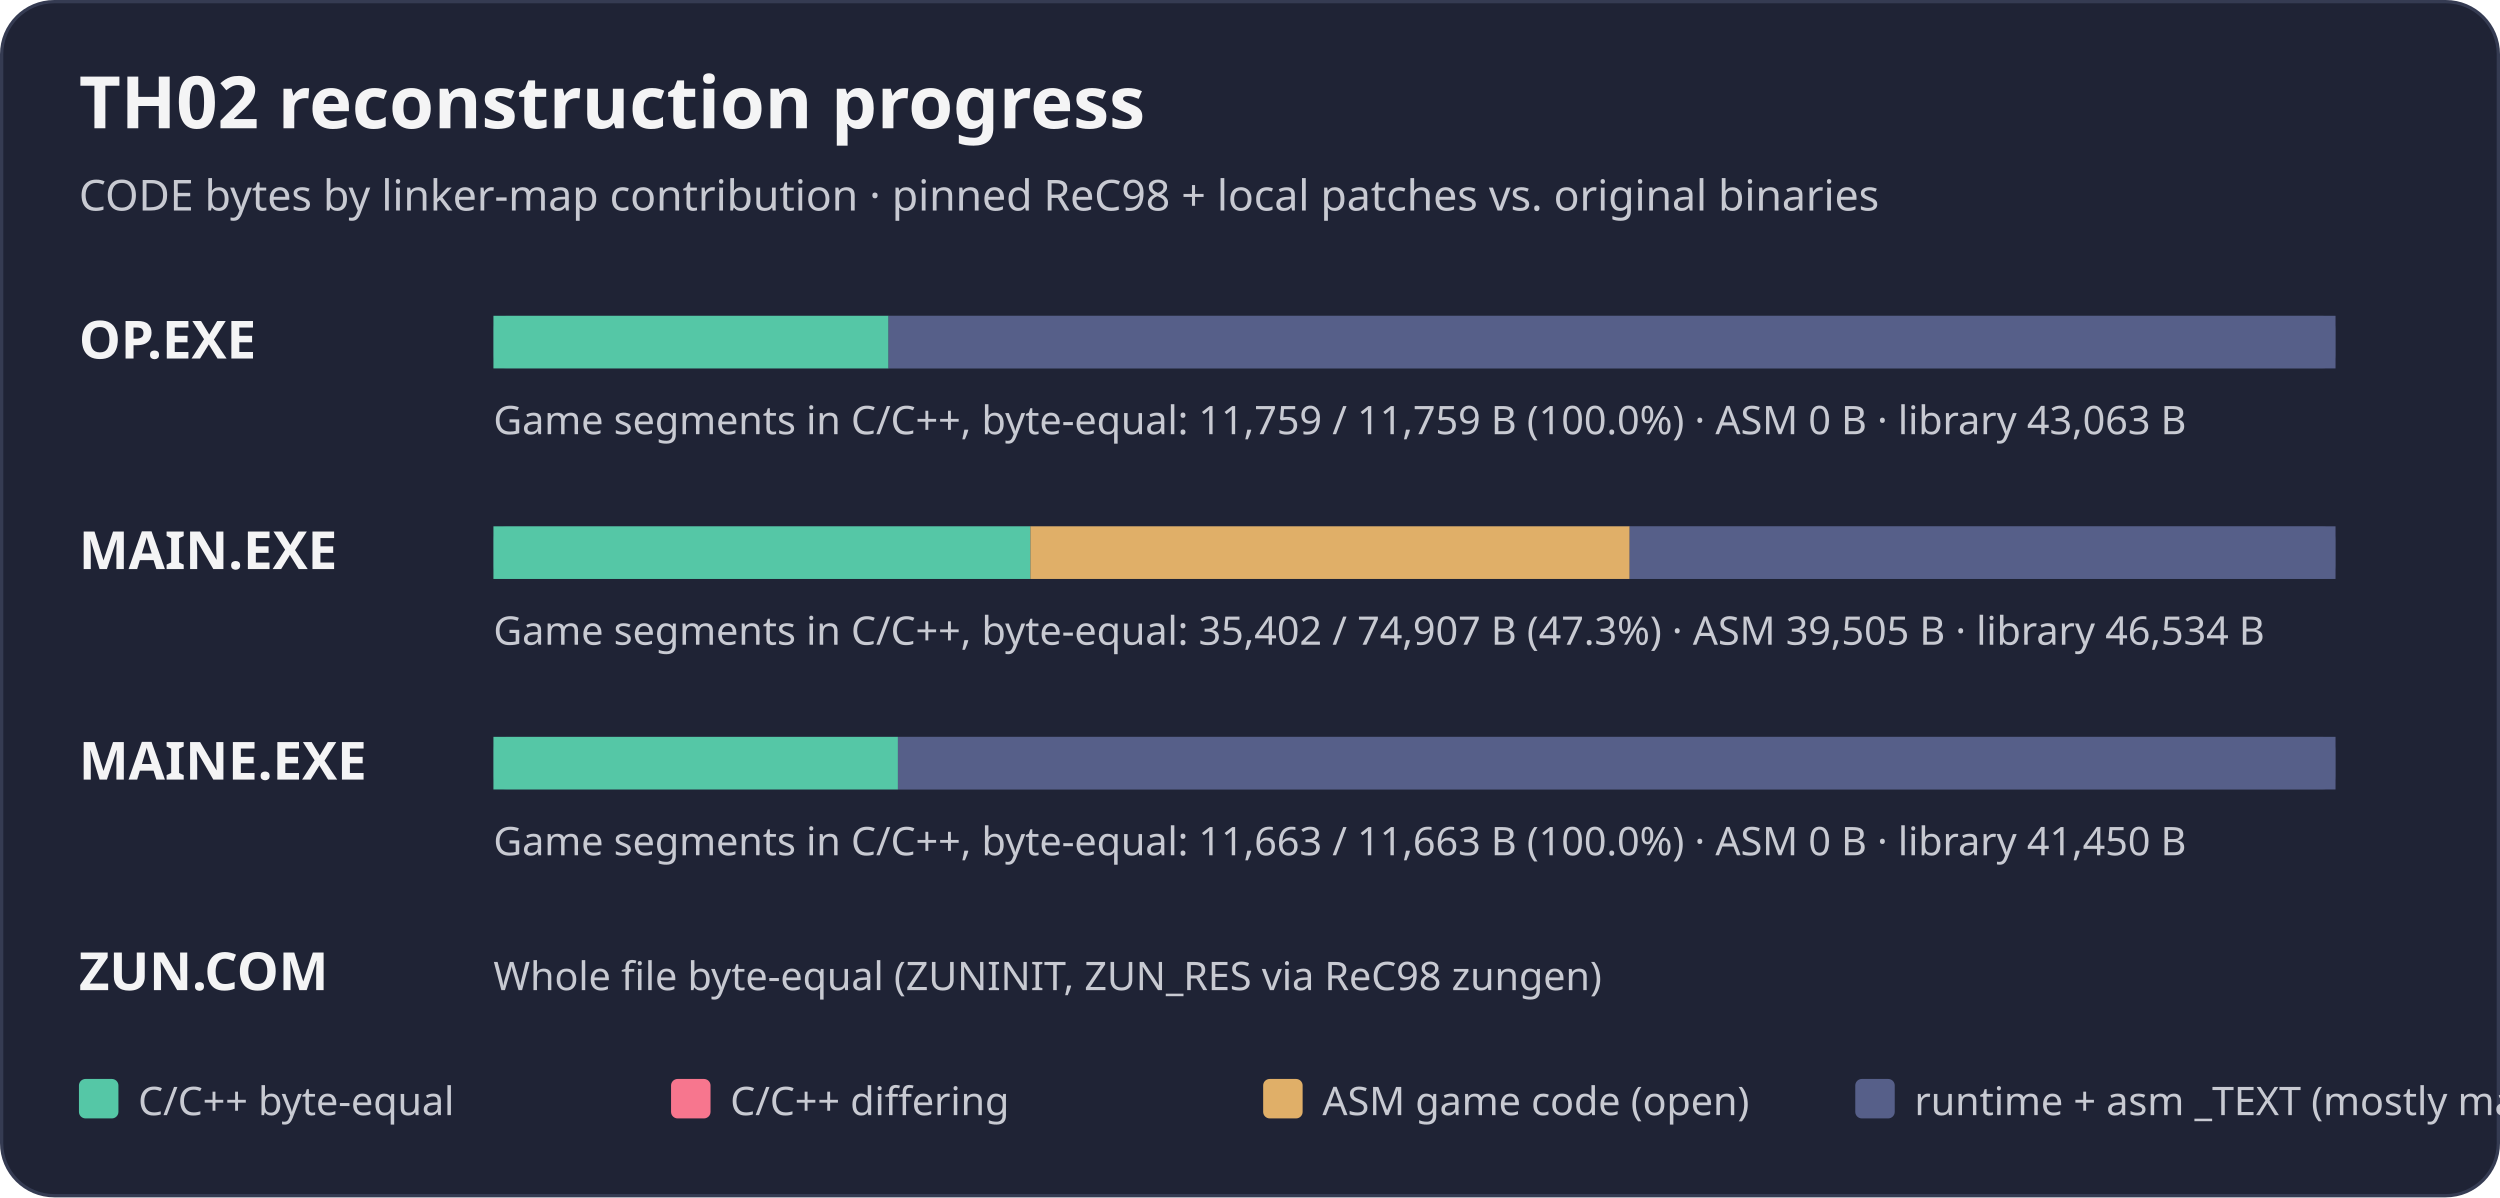
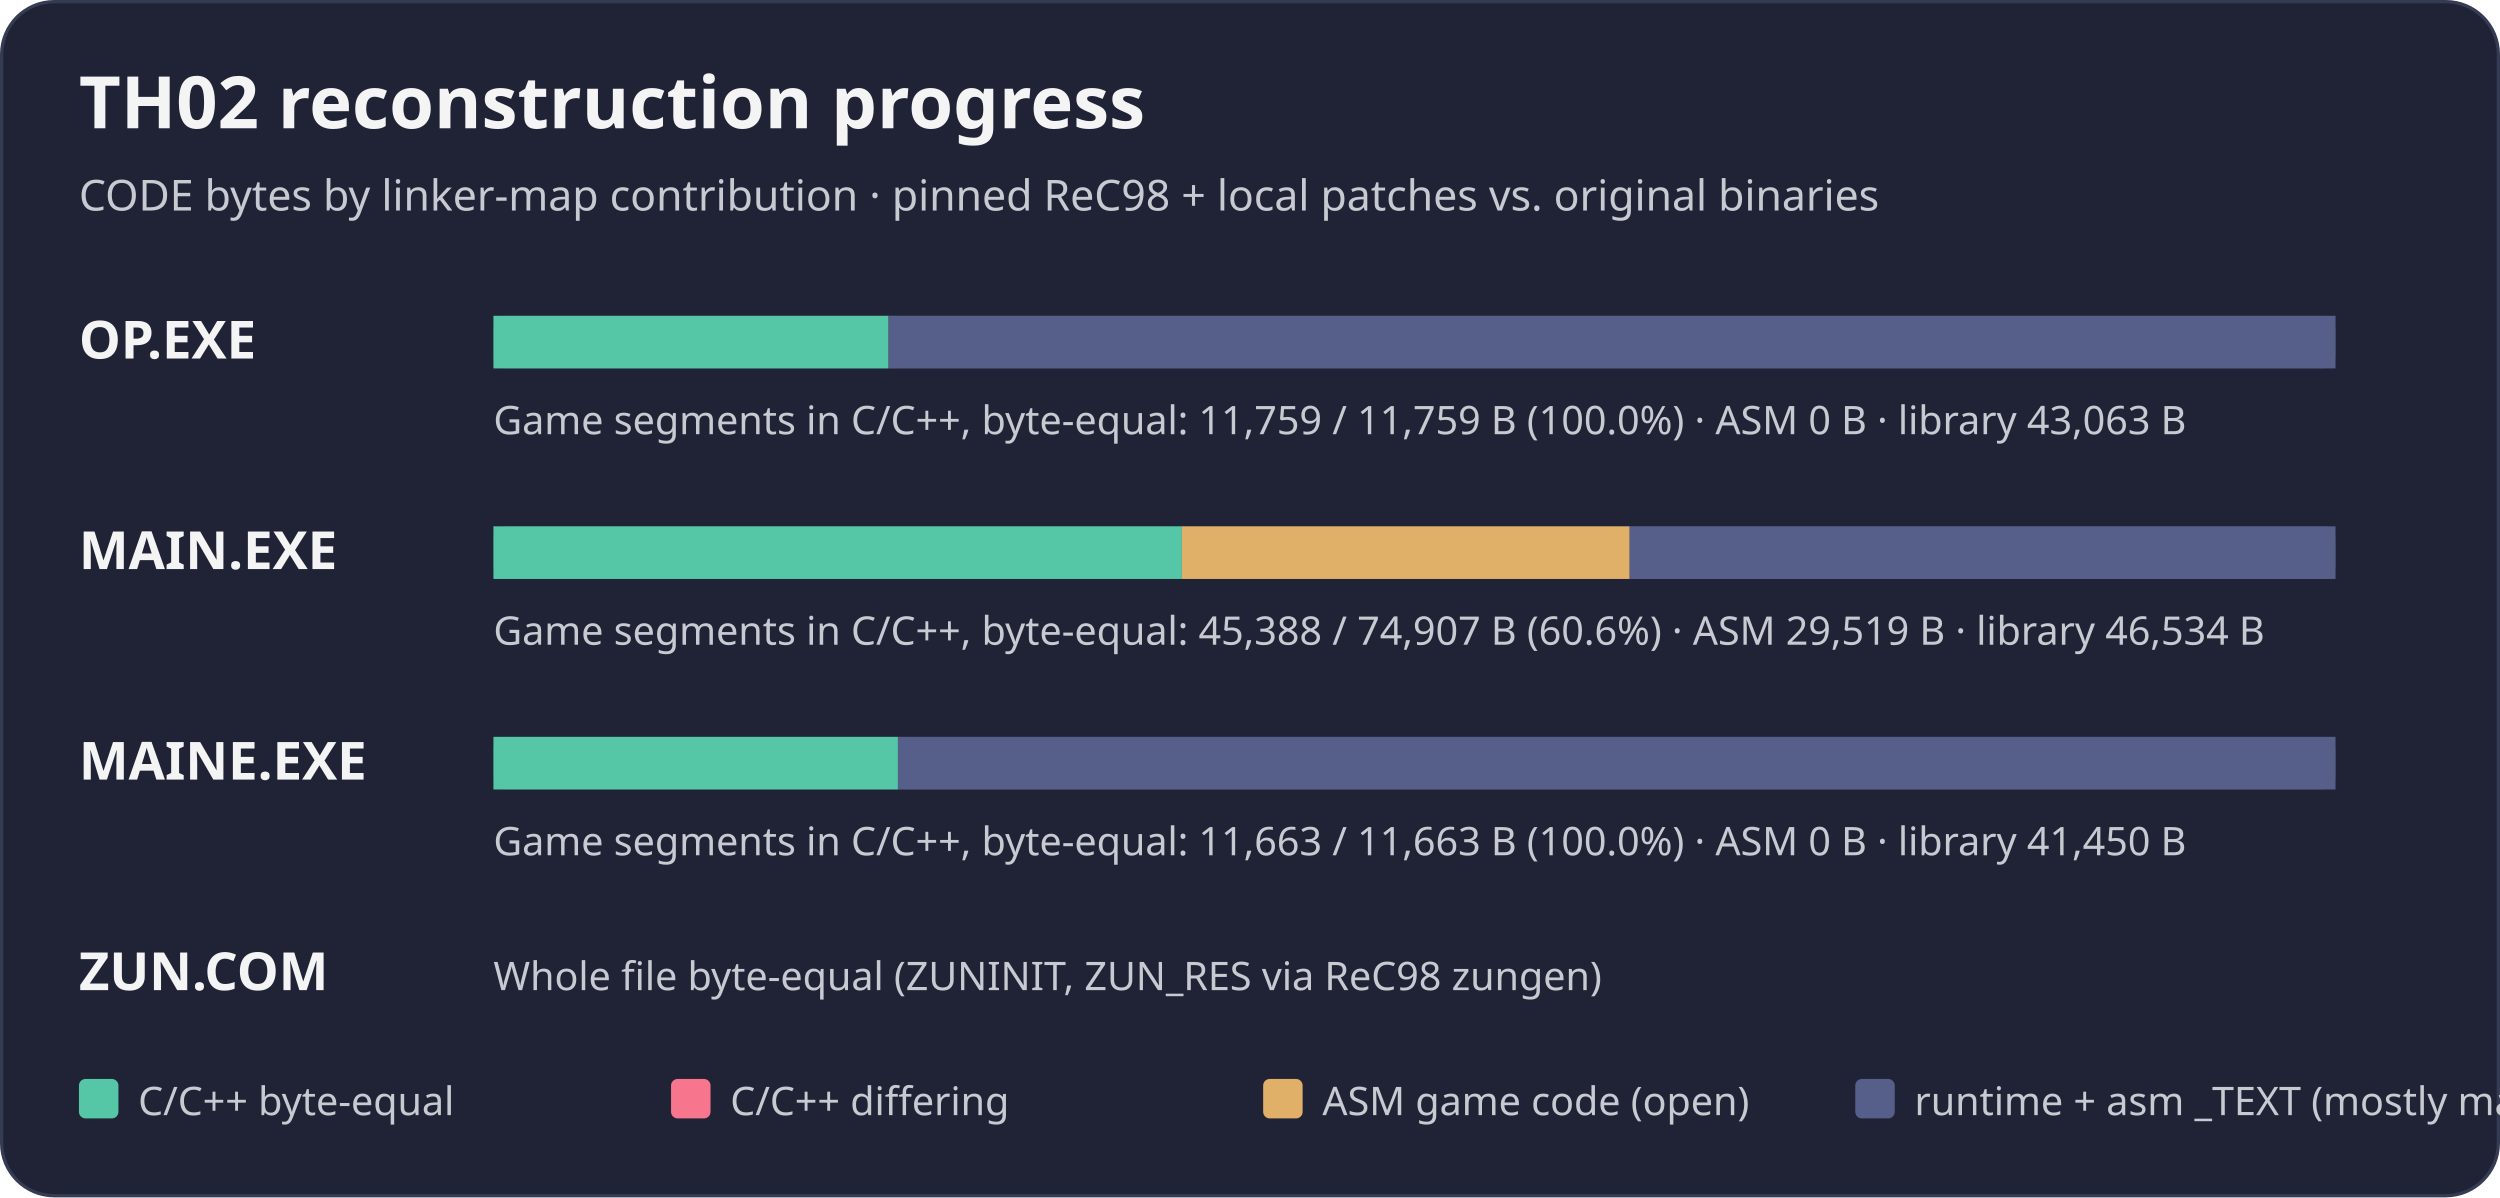
<svg xmlns="http://www.w3.org/2000/svg" width="760" height="364" viewBox="0 0 760 364" role="img" aria-label="TH02 reconstruction progress">
  <rect x="0.5" y="0.5" width="759" height="363" rx="16" fill="#1f2335" stroke="#353b52" />
  <text x="24" y="39" fill="#f4f4f5" font-family="sans-serif" font-size="22" font-weight="600">TH02 reconstruction progress</text>
  <text x="24" y="64" fill="#c8cad2" font-family="sans-serif" font-size="13">CODE bytes by linker-map contribution · pinned ReC98 + local patches vs. original binaries</text>
  <text x="24" y="109" fill="#f4f4f5" font-family="sans-serif" font-size="16" font-weight="600">OP.EXE</text>
  <rect x="150" y="96" width="560" height="16" rx="4" fill="#353b52" />
  <rect x="150.00" y="96" width="120.12" height="16" fill="#55c7a6" />
  <rect x="270.12" y="96" width="439.88" height="16" fill="#565f89" />
  <text x="150" y="132" fill="#c8cad2" font-family="sans-serif" font-size="12">Game segments in C/C++, byte-equal: 11,759 / 11,759 B (100.0%) · ASM 0 B · library 43,063 B</text>
  <text x="24" y="173" fill="#f4f4f5" font-family="sans-serif" font-size="16" font-weight="600">MAIN.EXE</text>
  <rect x="150" y="160" width="560" height="16" rx="4" fill="#353b52" />
-   <rect x="150.00" y="160" width="163.25" height="16" fill="#55c7a6" />
-   <rect x="313.25" y="160" width="182.17" height="16" fill="#e0af68" />
+   <rect x="150.00" y="160" width="209.30" height="16" fill="#55c7a6" />
+   <rect x="359.30" y="160" width="136.12" height="16" fill="#e0af68" />
  <rect x="495.42" y="160" width="214.58" height="16" fill="#565f89" />
-   <text x="150" y="196" fill="#c8cad2" font-family="sans-serif" font-size="12">Game segments in C/C++, byte-equal: 35,402 / 74,907 B (47.3%) · ASM 39,505 B · library 46,534 B</text>
+   <text x="150" y="196" fill="#c8cad2" font-family="sans-serif" font-size="12">Game segments in C/C++, byte-equal: 45,388 / 74,907 B (60.6%) · ASM 29,519 B · library 46,534 B</text>
  <text x="24" y="237" fill="#f4f4f5" font-family="sans-serif" font-size="16" font-weight="600">MAINE.EXE</text>
  <rect x="150" y="224" width="560" height="16" rx="4" fill="#353b52" />
  <rect x="150.00" y="224" width="122.97" height="16" fill="#55c7a6" />
  <rect x="272.97" y="224" width="437.03" height="16" fill="#565f89" />
  <text x="150" y="260" fill="#c8cad2" font-family="sans-serif" font-size="12">Game segments in C/C++, byte-equal: 11,663 / 11,663 B (100.0%) · ASM 0 B · library 41,450 B</text>
  <text x="24" y="301" fill="#f4f4f5" font-family="sans-serif" font-size="16" font-weight="600">ZUN.COM</text>
  <text x="150" y="301" fill="#c8cad2" font-family="sans-serif" font-size="12">Whole file byte-equal (ZUNINIT, ZUN_RES via ReC98 zungen)</text>
  <rect x="24" y="328" width="12" height="12" rx="2" fill="#55c7a6" />
  <text x="42" y="339" fill="#c8cad2" font-family="sans-serif" font-size="12">C/C++ byte-equal</text>
  <rect x="204" y="328" width="12" height="12" rx="2" fill="#f7768e" />
  <text x="222" y="339" fill="#c8cad2" font-family="sans-serif" font-size="12">C/C++ differing</text>
  <rect x="384" y="328" width="12" height="12" rx="2" fill="#e0af68" />
  <text x="402" y="339" fill="#c8cad2" font-family="sans-serif" font-size="12">ASM game code (open)</text>
  <rect x="564" y="328" width="12" height="12" rx="2" fill="#565f89" />
  <text x="582" y="339" fill="#c8cad2" font-family="sans-serif" font-size="12">runtime + asm _TEXT (mostly master.lib)</text>
</svg>
